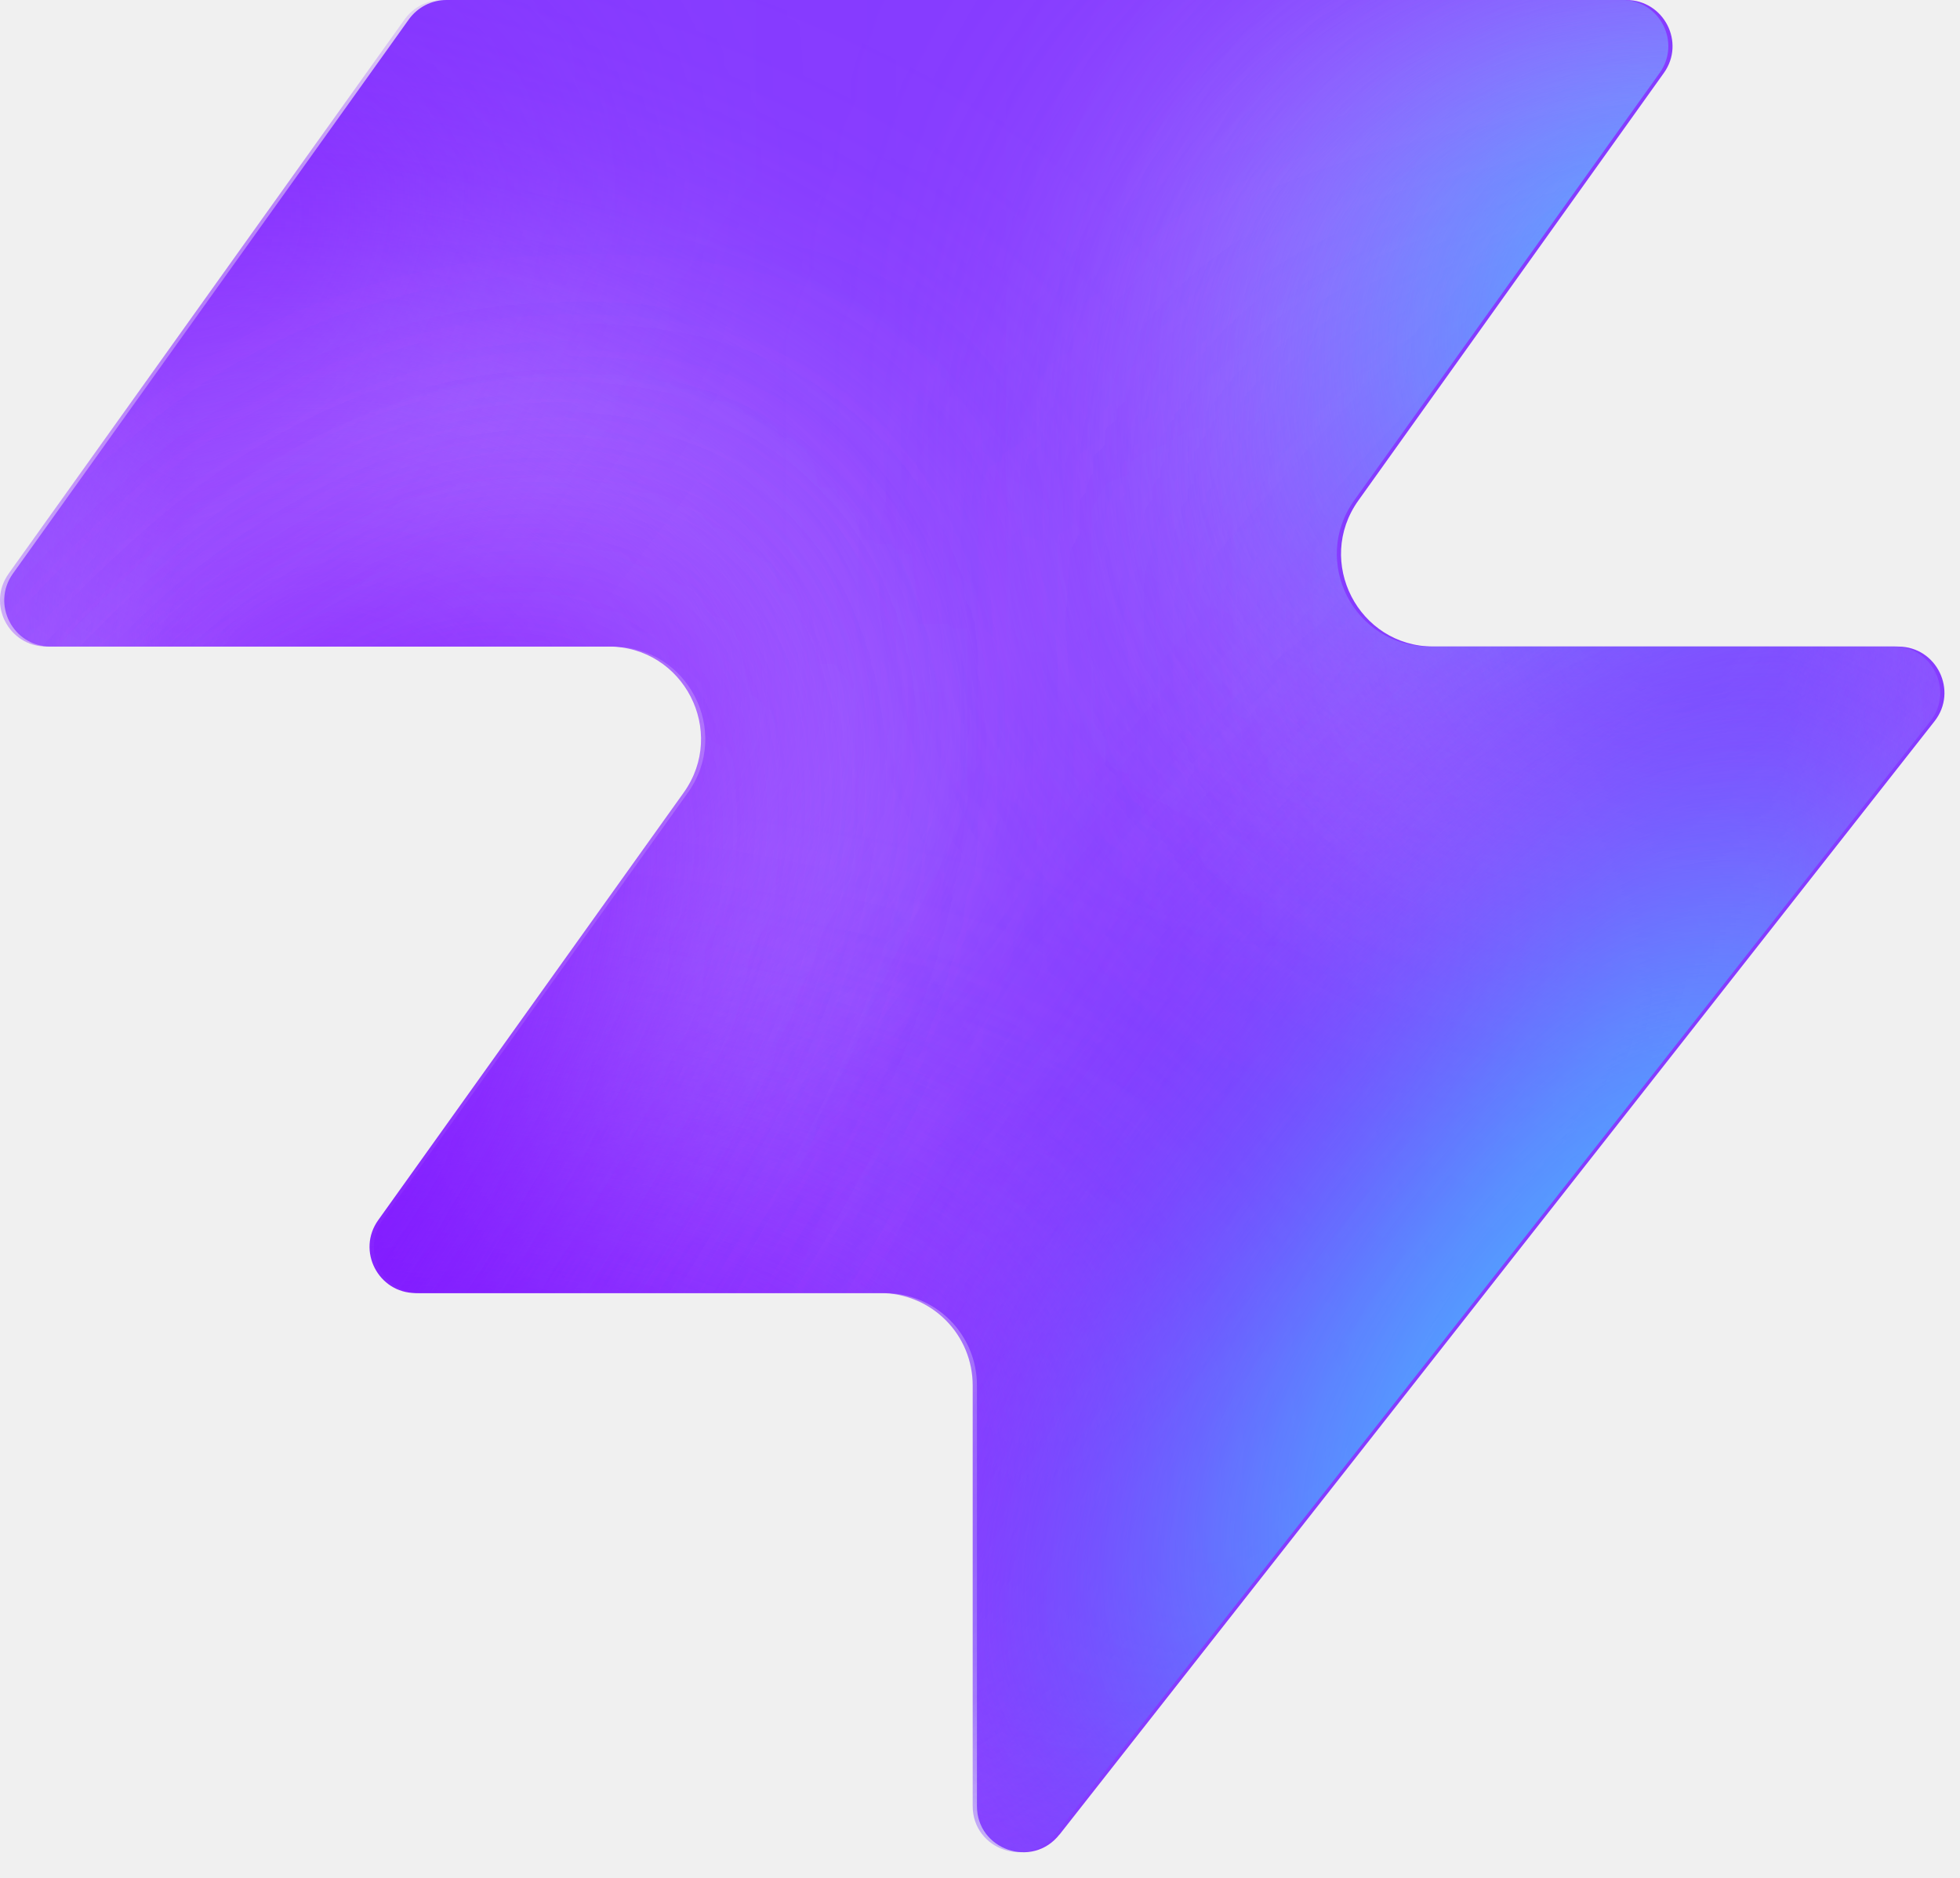
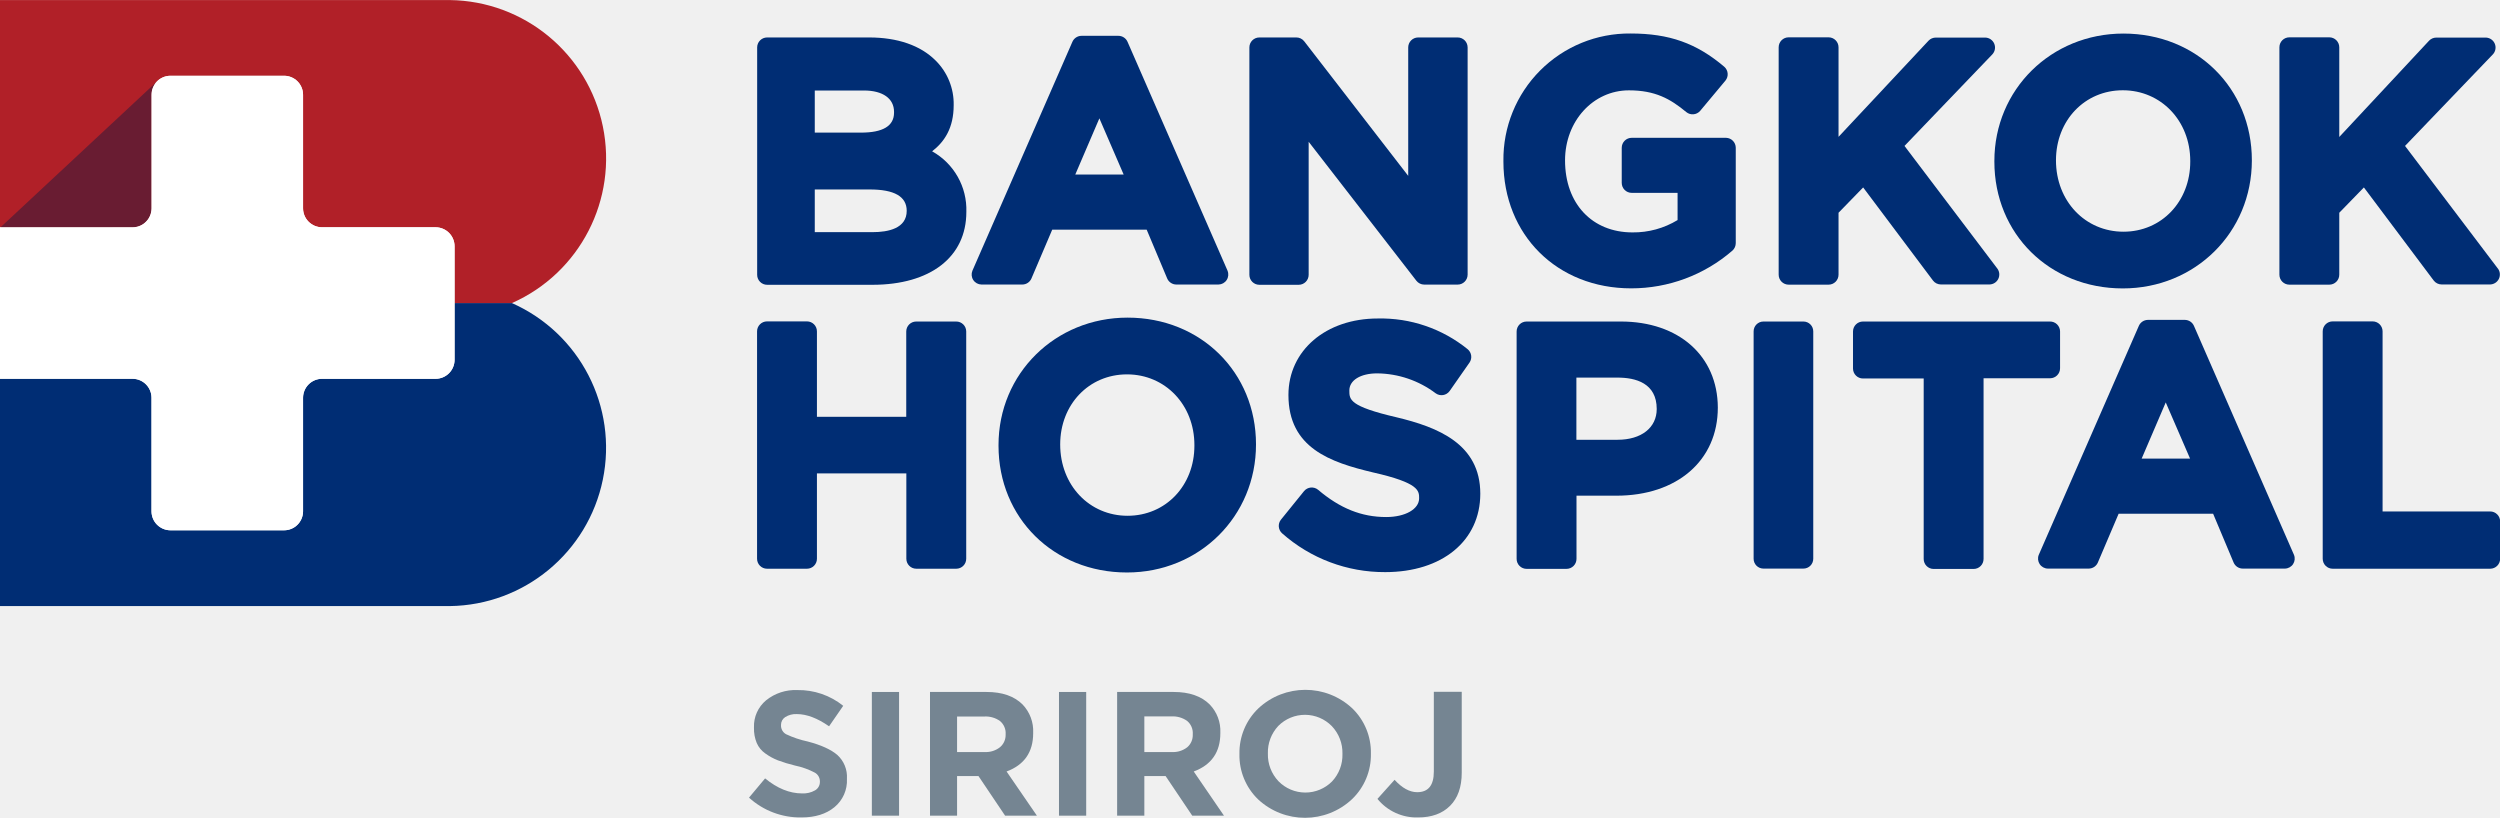
- <svg xmlns="http://www.w3.org/2000/svg" width="48" height="46" fill="none" viewBox="0 0 48 46">
-   <path fill="#863bff" d="M25.946 44.938c-.664.845-2.021.375-2.021-.698V33.937a2.26 2.26 0 0 0-2.262-2.262H10.287c-.92 0-1.456-1.04-.92-1.788l7.48-10.471c1.07-1.497 0-3.578-1.842-3.578H1.237c-.92 0-1.456-1.04-.92-1.788L10.013.474c.214-.297.556-.474.92-.474h28.894c.92 0 1.456 1.04.92 1.788l-7.48 10.471c-1.07 1.498 0 3.579 1.842 3.579h11.377c.943 0 1.473 1.088.89 1.83L25.947 44.94z" style="fill:#863bff;fill:color(display-p3 .525 .23 1);fill-opacity:1" />
-   <mask id="a" width="48" height="46" x="0" y="0" maskUnits="userSpaceOnUse" style="mask-type:alpha">
-     <path fill="#000" d="M25.842 44.938c-.664.844-2.021.375-2.021-.698V33.937a2.26 2.26 0 0 0-2.262-2.262H10.183c-.92 0-1.456-1.04-.92-1.788l7.48-10.471c1.07-1.498 0-3.579-1.842-3.579H1.133c-.92 0-1.456-1.04-.92-1.787L9.91.473c.214-.297.556-.474.92-.474h28.894c.92 0 1.456 1.04.92 1.788l-7.48 10.471c-1.07 1.498 0 3.578 1.842 3.578h11.377c.943 0 1.473 1.088.89 1.832L25.843 44.94z" style="fill:#000;fill-opacity:1" />
-   </mask>
-   <g mask="url(#a)">
-     <g filter="url(#b)">
-       <ellipse cx="5.508" cy="14.704" fill="#ede6ff" rx="5.508" ry="14.704" style="fill:#ede6ff;fill:color(display-p3 .927 .903 1);fill-opacity:1" transform="matrix(.00324 1 1 -.00324 -4.47 31.516)" />
-     </g>
-     <g filter="url(#c)">
-       <ellipse cx="10.399" cy="29.851" fill="#ede6ff" rx="10.399" ry="29.851" style="fill:#ede6ff;fill:color(display-p3 .927 .903 1);fill-opacity:1" transform="matrix(.00324 1 1 -.00324 -39.328 7.883)" />
-     </g>
-     <g filter="url(#d)">
-       <ellipse cx="5.508" cy="30.487" fill="#7e14ff" rx="5.508" ry="30.487" style="fill:#7e14ff;fill:color(display-p3 .492 .077 1);fill-opacity:1" transform="rotate(89.814 -25.913 -14.639)scale(1 -1)" />
-     </g>
-     <g filter="url(#e)">
-       <ellipse cx="5.508" cy="30.599" fill="#7e14ff" rx="5.508" ry="30.599" style="fill:#7e14ff;fill:color(display-p3 .492 .077 1);fill-opacity:1" transform="rotate(89.814 -32.644 -3.334)scale(1 -1)" />
-     </g>
-     <g filter="url(#f)">
-       <ellipse cx="5.508" cy="30.599" fill="#7e14ff" rx="5.508" ry="30.599" style="fill:#7e14ff;fill:color(display-p3 .492 .077 1);fill-opacity:1" transform="matrix(.00324 1 1 -.00324 -34.34 30.47)" />
-     </g>
-     <g filter="url(#g)">
-       <ellipse cx="14.072" cy="22.078" fill="#ede6ff" rx="14.072" ry="22.078" style="fill:#ede6ff;fill:color(display-p3 .927 .903 1);fill-opacity:1" transform="rotate(93.35 24.506 48.493)scale(-1 1)" />
-     </g>
-     <g filter="url(#h)">
-       <ellipse cx="3.47" cy="21.501" fill="#7e14ff" rx="3.47" ry="21.501" style="fill:#7e14ff;fill:color(display-p3 .492 .077 1);fill-opacity:1" transform="rotate(89.009 28.708 47.59)scale(-1 1)" />
-     </g>
-     <g filter="url(#i)">
-       <ellipse cx="3.47" cy="21.501" fill="#7e14ff" rx="3.47" ry="21.501" style="fill:#7e14ff;fill:color(display-p3 .492 .077 1);fill-opacity:1" transform="rotate(89.009 28.708 47.59)scale(-1 1)" />
-     </g>
-     <g filter="url(#j)">
-       <ellipse cx=".387" cy="8.972" fill="#7e14ff" rx="4.407" ry="29.108" style="fill:#7e14ff;fill:color(display-p3 .492 .077 1);fill-opacity:1" transform="rotate(39.51 .387 8.972)" />
-     </g>
-     <g filter="url(#k)">
-       <ellipse cx="47.523" cy="-6.092" fill="#7e14ff" rx="4.407" ry="29.108" style="fill:#7e14ff;fill:color(display-p3 .492 .077 1);fill-opacity:1" transform="rotate(37.892 47.523 -6.092)" />
-     </g>
-     <g filter="url(#l)">
-       <ellipse cx="41.412" cy="6.333" fill="#47bfff" rx="5.971" ry="9.665" style="fill:#47bfff;fill:color(display-p3 .28 .748 1);fill-opacity:1" transform="rotate(37.892 41.412 6.333)" />
-     </g>
-     <g filter="url(#m)">
-       <ellipse cx="-1.879" cy="38.332" fill="#7e14ff" rx="4.407" ry="29.108" style="fill:#7e14ff;fill:color(display-p3 .492 .077 1);fill-opacity:1" transform="rotate(37.892 -1.88 38.332)" />
-     </g>
-     <g filter="url(#n)">
-       <ellipse cx="-1.879" cy="38.332" fill="#7e14ff" rx="4.407" ry="29.108" style="fill:#7e14ff;fill:color(display-p3 .492 .077 1);fill-opacity:1" transform="rotate(37.892 -1.88 38.332)" />
-     </g>
-     <g filter="url(#o)">
-       <ellipse cx="35.651" cy="29.907" fill="#7e14ff" rx="4.407" ry="29.108" style="fill:#7e14ff;fill:color(display-p3 .492 .077 1);fill-opacity:1" transform="rotate(37.892 35.651 29.907)" />
-     </g>
-     <g filter="url(#p)">
-       <ellipse cx="38.418" cy="32.4" fill="#47bfff" rx="5.971" ry="15.297" style="fill:#47bfff;fill:color(display-p3 .28 .748 1);fill-opacity:1" transform="rotate(37.892 38.418 32.4)" />
-     </g>
-   </g>
+ <svg xmlns="http://www.w3.org/2000/svg" id="Layer_1" data-name="Layer 1" viewBox="0 0 751.59 245.86">
  <defs>
-     <filter id="b" width="60.045" height="41.654" x="-19.77" y="16.149" color-interpolation-filters="sRGB" filterUnits="userSpaceOnUse">
-       <feFlood flood-opacity="0" result="BackgroundImageFix" />
-       <feBlend in="SourceGraphic" in2="BackgroundImageFix" result="shape" />
-       <feGaussianBlur result="effect1_foregroundBlur_2002_17158" stdDeviation="7.659" />
-     </filter>
-     <filter id="c" width="90.34" height="51.437" x="-54.613" y="-7.533" color-interpolation-filters="sRGB" filterUnits="userSpaceOnUse">
-       <feFlood flood-opacity="0" result="BackgroundImageFix" />
-       <feBlend in="SourceGraphic" in2="BackgroundImageFix" result="shape" />
-       <feGaussianBlur result="effect1_foregroundBlur_2002_17158" stdDeviation="7.659" />
-     </filter>
-     <filter id="d" width="79.355" height="29.4" x="-49.64" y="2.03" color-interpolation-filters="sRGB" filterUnits="userSpaceOnUse">
-       <feFlood flood-opacity="0" result="BackgroundImageFix" />
-       <feBlend in="SourceGraphic" in2="BackgroundImageFix" result="shape" />
-       <feGaussianBlur result="effect1_foregroundBlur_2002_17158" stdDeviation="4.596" />
-     </filter>
-     <filter id="e" width="79.579" height="29.4" x="-45.045" y="20.029" color-interpolation-filters="sRGB" filterUnits="userSpaceOnUse">
-       <feFlood flood-opacity="0" result="BackgroundImageFix" />
-       <feBlend in="SourceGraphic" in2="BackgroundImageFix" result="shape" />
-       <feGaussianBlur result="effect1_foregroundBlur_2002_17158" stdDeviation="4.596" />
-     </filter>
-     <filter id="f" width="79.579" height="29.4" x="-43.513" y="21.178" color-interpolation-filters="sRGB" filterUnits="userSpaceOnUse">
-       <feFlood flood-opacity="0" result="BackgroundImageFix" />
-       <feBlend in="SourceGraphic" in2="BackgroundImageFix" result="shape" />
-       <feGaussianBlur result="effect1_foregroundBlur_2002_17158" stdDeviation="4.596" />
-     </filter>
-     <filter id="g" width="74.749" height="58.852" x="15.756" y="-17.901" color-interpolation-filters="sRGB" filterUnits="userSpaceOnUse">
-       <feFlood flood-opacity="0" result="BackgroundImageFix" />
-       <feBlend in="SourceGraphic" in2="BackgroundImageFix" result="shape" />
-       <feGaussianBlur result="effect1_foregroundBlur_2002_17158" stdDeviation="7.659" />
-     </filter>
-     <filter id="h" width="61.377" height="25.362" x="23.548" y="2.284" color-interpolation-filters="sRGB" filterUnits="userSpaceOnUse">
-       <feFlood flood-opacity="0" result="BackgroundImageFix" />
-       <feBlend in="SourceGraphic" in2="BackgroundImageFix" result="shape" />
-       <feGaussianBlur result="effect1_foregroundBlur_2002_17158" stdDeviation="4.596" />
-     </filter>
-     <filter id="i" width="61.377" height="25.362" x="23.548" y="2.284" color-interpolation-filters="sRGB" filterUnits="userSpaceOnUse">
-       <feFlood flood-opacity="0" result="BackgroundImageFix" />
-       <feBlend in="SourceGraphic" in2="BackgroundImageFix" result="shape" />
-       <feGaussianBlur result="effect1_foregroundBlur_2002_17158" stdDeviation="4.596" />
-     </filter>
-     <filter id="j" width="56.045" height="63.649" x="-27.636" y="-22.853" color-interpolation-filters="sRGB" filterUnits="userSpaceOnUse">
-       <feFlood flood-opacity="0" result="BackgroundImageFix" />
-       <feBlend in="SourceGraphic" in2="BackgroundImageFix" result="shape" />
-       <feGaussianBlur result="effect1_foregroundBlur_2002_17158" stdDeviation="4.596" />
-     </filter>
-     <filter id="k" width="54.814" height="64.646" x="20.116" y="-38.415" color-interpolation-filters="sRGB" filterUnits="userSpaceOnUse">
-       <feFlood flood-opacity="0" result="BackgroundImageFix" />
-       <feBlend in="SourceGraphic" in2="BackgroundImageFix" result="shape" />
-       <feGaussianBlur result="effect1_foregroundBlur_2002_17158" stdDeviation="4.596" />
-     </filter>
-     <filter id="l" width="33.541" height="35.313" x="24.641" y="-11.323" color-interpolation-filters="sRGB" filterUnits="userSpaceOnUse">
-       <feFlood flood-opacity="0" result="BackgroundImageFix" />
-       <feBlend in="SourceGraphic" in2="BackgroundImageFix" result="shape" />
-       <feGaussianBlur result="effect1_foregroundBlur_2002_17158" stdDeviation="4.596" />
-     </filter>
-     <filter id="m" width="54.814" height="64.646" x="-29.286" y="6.009" color-interpolation-filters="sRGB" filterUnits="userSpaceOnUse">
-       <feFlood flood-opacity="0" result="BackgroundImageFix" />
-       <feBlend in="SourceGraphic" in2="BackgroundImageFix" result="shape" />
-       <feGaussianBlur result="effect1_foregroundBlur_2002_17158" stdDeviation="4.596" />
-     </filter>
-     <filter id="n" width="54.814" height="64.646" x="-29.286" y="6.009" color-interpolation-filters="sRGB" filterUnits="userSpaceOnUse">
-       <feFlood flood-opacity="0" result="BackgroundImageFix" />
-       <feBlend in="SourceGraphic" in2="BackgroundImageFix" result="shape" />
-       <feGaussianBlur result="effect1_foregroundBlur_2002_17158" stdDeviation="4.596" />
-     </filter>
-     <filter id="o" width="54.814" height="64.646" x="8.244" y="-2.416" color-interpolation-filters="sRGB" filterUnits="userSpaceOnUse">
-       <feFlood flood-opacity="0" result="BackgroundImageFix" />
-       <feBlend in="SourceGraphic" in2="BackgroundImageFix" result="shape" />
-       <feGaussianBlur result="effect1_foregroundBlur_2002_17158" stdDeviation="4.596" />
-     </filter>
-     <filter id="p" width="39.409" height="43.623" x="18.713" y="10.588" color-interpolation-filters="sRGB" filterUnits="userSpaceOnUse">
-       <feFlood flood-opacity="0" result="BackgroundImageFix" />
-       <feBlend in="SourceGraphic" in2="BackgroundImageFix" result="shape" />
-       <feGaussianBlur result="effect1_foregroundBlur_2002_17158" stdDeviation="4.596" />
-     </filter>
+     <style> .cls-1 { fill: #002d74; } .cls-2 { fill: #b12028; } .cls-3 { fill: #691c32; } .cls-4 { fill: #fff; } .cls-5 { fill: #758592; } </style>
  </defs>
+   <path class="cls-1" d="M325.5,92.62c3.72-2.89,6.48-7,6.48-13.89a18.32,18.32,0,0,0-5.45-13.42c-4.53-4.53-11.44-6.92-20-6.92H275.9a3,3,0,0,0-3,3v68.36a3,3,0,0,0,3,3h31.64c17.42,0,28.25-8.32,28.25-21.91A20.1,20.1,0,0,0,325.5,92.62Zm-7.64,17.89c0,5.3-5.56,6.41-10.23,6.41H290.22V104.09h16.53C314.12,104.09,317.86,106.19,317.86,110.51ZM314.05,81c0,4-3.34,6-9.93,6h-13.9V74.34H305c5.66,0,9.05,2.4,9.05,6.42Z" transform="translate(-45.27 -47.13)" />
+   <path class="cls-1" d="M414.32,128.52,384.24,59.68a3,3,0,0,0-2.71-1.78H370.4a3,3,0,0,0-2.72,1.78l-30.07,68.84a3,3,0,0,0,2.71,4.15h12.3a3,3,0,0,0,2.73-1.8l6.26-14.7H390l6.17,14.68a3,3,0,0,0,2.73,1.82h12.7a3,3,0,0,0,2.71-4.15ZM383.08,99.6H368.54l7.24-16.89Z" transform="translate(-45.27 -47.13)" />
+   <path class="cls-1" d="M483.45,58.39H471.63a3,3,0,0,0-3,3V100L437.36,59.54A3,3,0,0,0,435,58.39H423.88a3,3,0,0,0-3,3v68.36a3,3,0,0,0,3,3H435.7a3,3,0,0,0,3-3v-40l32.39,41.79a3,3,0,0,0,2.34,1.15h10.06a3,3,0,0,0,3-3V61.35A3,3,0,0,0,483.45,58.39Z" transform="translate(-45.27 -47.13)" />
+   <path class="cls-1" d="M564.19,88.56H535.82a3,3,0,0,0-3,3v10.55a3,3,0,0,0,3,3h13.79v8.18A25.58,25.58,0,0,1,536.06,117c-12.13,0-20.28-8.62-20.28-21.65,0-11.81,8.44-21.06,19.21-21.06,7.82,0,12.4,2.51,17.24,6.54a3,3,0,0,0,4.17-.37L564,71.36a3,3,0,0,0-.35-4.16c-8.37-7.09-16.53-10-28.18-10a37.85,37.85,0,0,0-38.22,38.31v.19c0,22.09,16.16,38.12,38.41,38.12a46.37,46.37,0,0,0,30.44-11.35,3,3,0,0,0,1-2.25V91.52A3,3,0,0,0,564.19,88.56Z" transform="translate(-45.27 -47.13)" />
+   <path class="cls-1" d="M645.77,127.91,617.83,91l26.45-27.57a3,3,0,0,0-2.12-5H627.21a3,3,0,0,0-2.15.93L598,88.27V61.35a3,3,0,0,0-3-3h-12a3,3,0,0,0-3,3v68.36a3,3,0,0,0,3,3h12a3,3,0,0,0,3-3V111.09l7.4-7.61,21,28a3,3,0,0,0,2.37,1.17h14.64a3,3,0,0,0,2.35-4.76Z" transform="translate(-45.27 -47.13)" />
+   <path class="cls-1" d="M683.66,57.22c-21.77,0-38.81,16.82-38.81,38.31v.19c0,21.73,16.6,38.12,38.61,38.12,21.75,0,38.8-16.83,38.8-38.51S705.66,57.22,683.66,57.22Zm20.08,38.31v.19c0,12-8.64,21.07-20.08,21.07s-20.29-9.14-20.29-21.46c0-12,8.64-21.06,20.09-21.06S703.74,83.41,703.74,95.53Z" transform="translate(-45.27 -47.13)" />
+   <path class="cls-1" d="M796.25,127.91,768.31,91l26.45-27.57a3,3,0,0,0-2.13-5H777.69a3,3,0,0,0-2.15.93l-27,28.95V61.35a3,3,0,0,0-3-3h-12a3,3,0,0,0-3,3v68.36a3,3,0,0,0,3,3h12a3,3,0,0,0,3-3V111.09l7.4-7.61,21,28a3,3,0,0,0,2.36,1.17H793.9a3,3,0,0,0,2.35-4.76Z" transform="translate(-45.27 -47.13)" />
+   <path class="cls-1" d="M332.72,143.79h-12a3,3,0,0,0-3,3v25.64H290.87V146.75a3,3,0,0,0-3-3h-12a3,3,0,0,0-3,3v68.36a3,3,0,0,0,3,3h12a3,3,0,0,0,3-3V189.45h26.88v25.66a3,3,0,0,0,3,3h12a3,3,0,0,0,3-3V146.75A3,3,0,0,0,332.72,143.79Z" transform="translate(-45.27 -47.13)" />
+   <path class="cls-1" d="M384.26,142.62c-21.76,0-38.8,16.83-38.8,38.31v.2c0,21.73,16.6,38.11,38.61,38.11,21.75,0,38.8-16.83,38.8-38.5S406.27,142.62,384.26,142.62Zm20.09,38.31v.2c0,12-8.64,21.06-20.09,21.06S364,193.05,364,180.74c0-12,8.63-21.06,20.09-21.06S404.35,168.81,404.35,180.93Z" transform="translate(-45.27 -47.13)" />
+   <path class="cls-1" d="M465.11,172.58c-14.18-3.3-14.18-5.31-14.18-8.05,0-3.08,3.36-5.15,8.37-5.15a29.68,29.68,0,0,1,17.6,6,3,3,0,0,0,4.18-.69l6-8.59a3,3,0,0,0-.6-4,41.44,41.44,0,0,0-27-9.22c-15.56,0-26.86,9.58-26.86,23,0,15.92,12.57,20.23,25.48,23.29,13.81,3.13,13.81,5.49,13.81,7.76,0,3.27-4.17,5.64-9.91,5.64-7.39,0-13.89-2.61-20.46-8.19a3,3,0,0,0-4.23.4l-6.95,8.59a3,3,0,0,0,.35,4.09,46.42,46.42,0,0,0,31,11.67c17.1,0,28.59-9.39,28.59-23.57C490.31,180.6,477.58,175.56,465.11,172.58Z" transform="translate(-45.27 -47.13)" />
+   <path class="cls-1" d="M532.54,143.79H504.22a3,3,0,0,0-3,3v68.36a3,3,0,0,0,3,3h12a3,3,0,0,0,3-3v-19h12c18.23,0,30.49-10.57,30.49-26.49C561.66,154.17,550,143.79,532.54,143.79Zm10.8,26.3c0,5.62-4.62,9.25-11.78,9.25H519.19V160.65h12.37C536.93,160.65,543.34,162.26,543.34,170.09Z" transform="translate(-45.27 -47.13)" />
+   <rect class="cls-1" x="527.2" y="96.66" width="17.93" height="74.28" rx="2.96" />
+   <path class="cls-1" d="M661.53,143.79H605.35a3,3,0,0,0-3,3v11.13a3,3,0,0,0,3,3H623.6v54.26a3,3,0,0,0,3,3h12a3,3,0,0,0,3-3V160.85h20a3,3,0,0,0,3-3V146.75A3,3,0,0,0,661.53,143.79Z" transform="translate(-45.27 -47.13)" />
+   <path class="cls-1" d="M734.92,213.93l-30.08-68.85a3,3,0,0,0-2.71-1.78H691a3,3,0,0,0-2.71,1.78L658.2,213.93a3,3,0,0,0,2.72,4.14h12.3a3,3,0,0,0,2.73-1.8l6.26-14.7h28.4l6.17,14.69a3,3,0,0,0,2.73,1.81H732.2a3,3,0,0,0,2.72-4.14ZM703.68,185H689.13l7.24-16.89Z" transform="translate(-45.27 -47.13)" />
+   <path class="cls-1" d="M793.9,200.89H761.56V146.75a3,3,0,0,0-3-3h-12a3,3,0,0,0-3,3v68.36a3,3,0,0,0,3,3H793.9a3,3,0,0,0,3-3V203.86A3,3,0,0,0,793.9,200.89Z" transform="translate(-45.27 -47.13)" />
+   <path class="cls-1" d="M199.2,138.24H181.93v17.08a5.71,5.71,0,0,1-5.7,5.69H142.07a5.71,5.71,0,0,0-5.69,5.7v34.16a5.71,5.71,0,0,1-5.7,5.69H96.52a5.71,5.71,0,0,1-5.7-5.69V166.71a5.71,5.71,0,0,0-5.69-5.7H45.27v68.33H180.5v0a47.59,47.59,0,0,0,18.7-91.08Z" transform="translate(-45.27 -47.13)" />
+   <path class="cls-2" d="M180.5,47.15v0H45.27v68.33H85.13a5.71,5.71,0,0,0,5.69-5.69V75.6a5.71,5.71,0,0,1,5.7-5.69h34.16a5.71,5.71,0,0,1,5.7,5.69v34.17a5.71,5.71,0,0,0,5.69,5.69h34.16a5.71,5.71,0,0,1,5.7,5.69v17.09h17.26A47.59,47.59,0,0,0,180.5,47.15Z" transform="translate(-45.27 -47.13)" />
+   <path class="cls-3" d="M85.13,115.46a5.71,5.71,0,0,0,5.69-5.69V75.6a5.69,5.69,0,0,1,1.79-4.11v0l-47.21,44Z" transform="translate(-45.27 -47.13)" />
+   <path class="cls-4" d="M176.23,115.46H142.07a5.71,5.71,0,0,1-5.69-5.69V75.6a5.71,5.71,0,0,0-5.7-5.69H96.52a5.71,5.71,0,0,0-5.7,5.69v34.17a5.71,5.71,0,0,1-5.69,5.69H45.27V161H85.13a5.71,5.71,0,0,1,5.69,5.7v34.16a5.71,5.71,0,0,0,5.7,5.69h34.16a5.71,5.71,0,0,0,5.7-5.69V166.71a5.71,5.71,0,0,1,5.69-5.7h34.16a5.71,5.71,0,0,0,5.7-5.69V121.15A5.71,5.71,0,0,0,176.23,115.46Z" transform="translate(-45.27 -47.13)" />
+   <path class="cls-5" d="M286.23,292.88a22.85,22.85,0,0,1-15.78-5.95l4.84-5.79q5.47,4.51,11.1,4.52a7.14,7.14,0,0,0,3.93-.93,2.91,2.91,0,0,0,1.44-2.58V282a3,3,0,0,0-1.49-2.57,22.7,22.7,0,0,0-6-2.15,45.66,45.66,0,0,1-5.16-1.57,17.11,17.11,0,0,1-3.74-2.05,7.46,7.46,0,0,1-2.6-3.16,11.24,11.24,0,0,1-.83-4.59v-.11a10.12,10.12,0,0,1,3.64-8.13,14,14,0,0,1,9.38-3.08,21.42,21.42,0,0,1,13.81,4.73l-4.25,6.16q-5.26-3.66-9.67-3.67a6,6,0,0,0-3.53.91,2.77,2.77,0,0,0-1.25,2.34v.1a2.94,2.94,0,0,0,1.54,2.71,29.83,29.83,0,0,0,6.48,2.18q6.06,1.59,8.93,4.06a8.88,8.88,0,0,1,2.87,7.1v.1a10.33,10.33,0,0,1-3.75,8.48Q292.4,292.88,286.23,292.88Z" transform="translate(-45.27 -47.13)" />
+   <path class="cls-5" d="M307.38,292.35V255.16h8.18v37.19Z" transform="translate(-45.27 -47.13)" />
+   <path class="cls-5" d="M324.86,292.35V255.16h17q7.06,0,10.84,3.77a11.51,11.51,0,0,1,3.18,8.5v.11q0,8.55-8,11.53L357,292.35h-9.56l-8-11.9H333v11.9ZM333,273.22h8.29a6.85,6.85,0,0,0,4.59-1.43A4.78,4.78,0,0,0,347.6,268v-.11a4.76,4.76,0,0,0-1.7-4,7.44,7.44,0,0,0-4.73-1.35H333Z" transform="translate(-45.27 -47.13)" />
+   <path class="cls-5" d="M363.64,292.35V255.16h8.18v37.19Z" transform="translate(-45.27 -47.13)" />
+   <path class="cls-5" d="M381.12,292.35V255.16h17q7.06,0,10.84,3.77a11.48,11.48,0,0,1,3.19,8.5v.11q0,8.55-8,11.53l9.09,13.28H403.7l-8-11.9H389.3v11.9Zm8.18-19.13h8.29a6.88,6.88,0,0,0,4.6-1.43,4.8,4.8,0,0,0,1.67-3.82v-.11a4.76,4.76,0,0,0-1.7-4,7.42,7.42,0,0,0-4.73-1.35H389.3Z" transform="translate(-45.27 -47.13)" />
+   <path class="cls-5" d="M451.75,287.38a20.68,20.68,0,0,1-28.26.06,18.38,18.38,0,0,1-5.6-13.58v-.1a18.47,18.47,0,0,1,5.65-13.63,20.68,20.68,0,0,1,28.27-.05,18.38,18.38,0,0,1,5.6,13.57v.11A18.4,18.4,0,0,1,451.75,287.38ZM429.63,282a11.3,11.3,0,0,0,16.1.06,11.6,11.6,0,0,0,3.13-8.24v-.1a11.64,11.64,0,0,0-3.19-8.29,11.3,11.3,0,0,0-16.1-.06,11.6,11.6,0,0,0-3.13,8.24v.11A11.64,11.64,0,0,0,429.63,282Z" transform="translate(-45.27 -47.13)" />
+   <path class="cls-5" d="M471.54,292.88a15.12,15.12,0,0,1-12.16-5.58l5.15-5.73q3.41,3.72,6.8,3.72,5,0,5-6.17v-24h8.39v24.33q0,6.43-3.51,9.94T471.54,292.88Z" transform="translate(-45.27 -47.13)" />
</svg>
